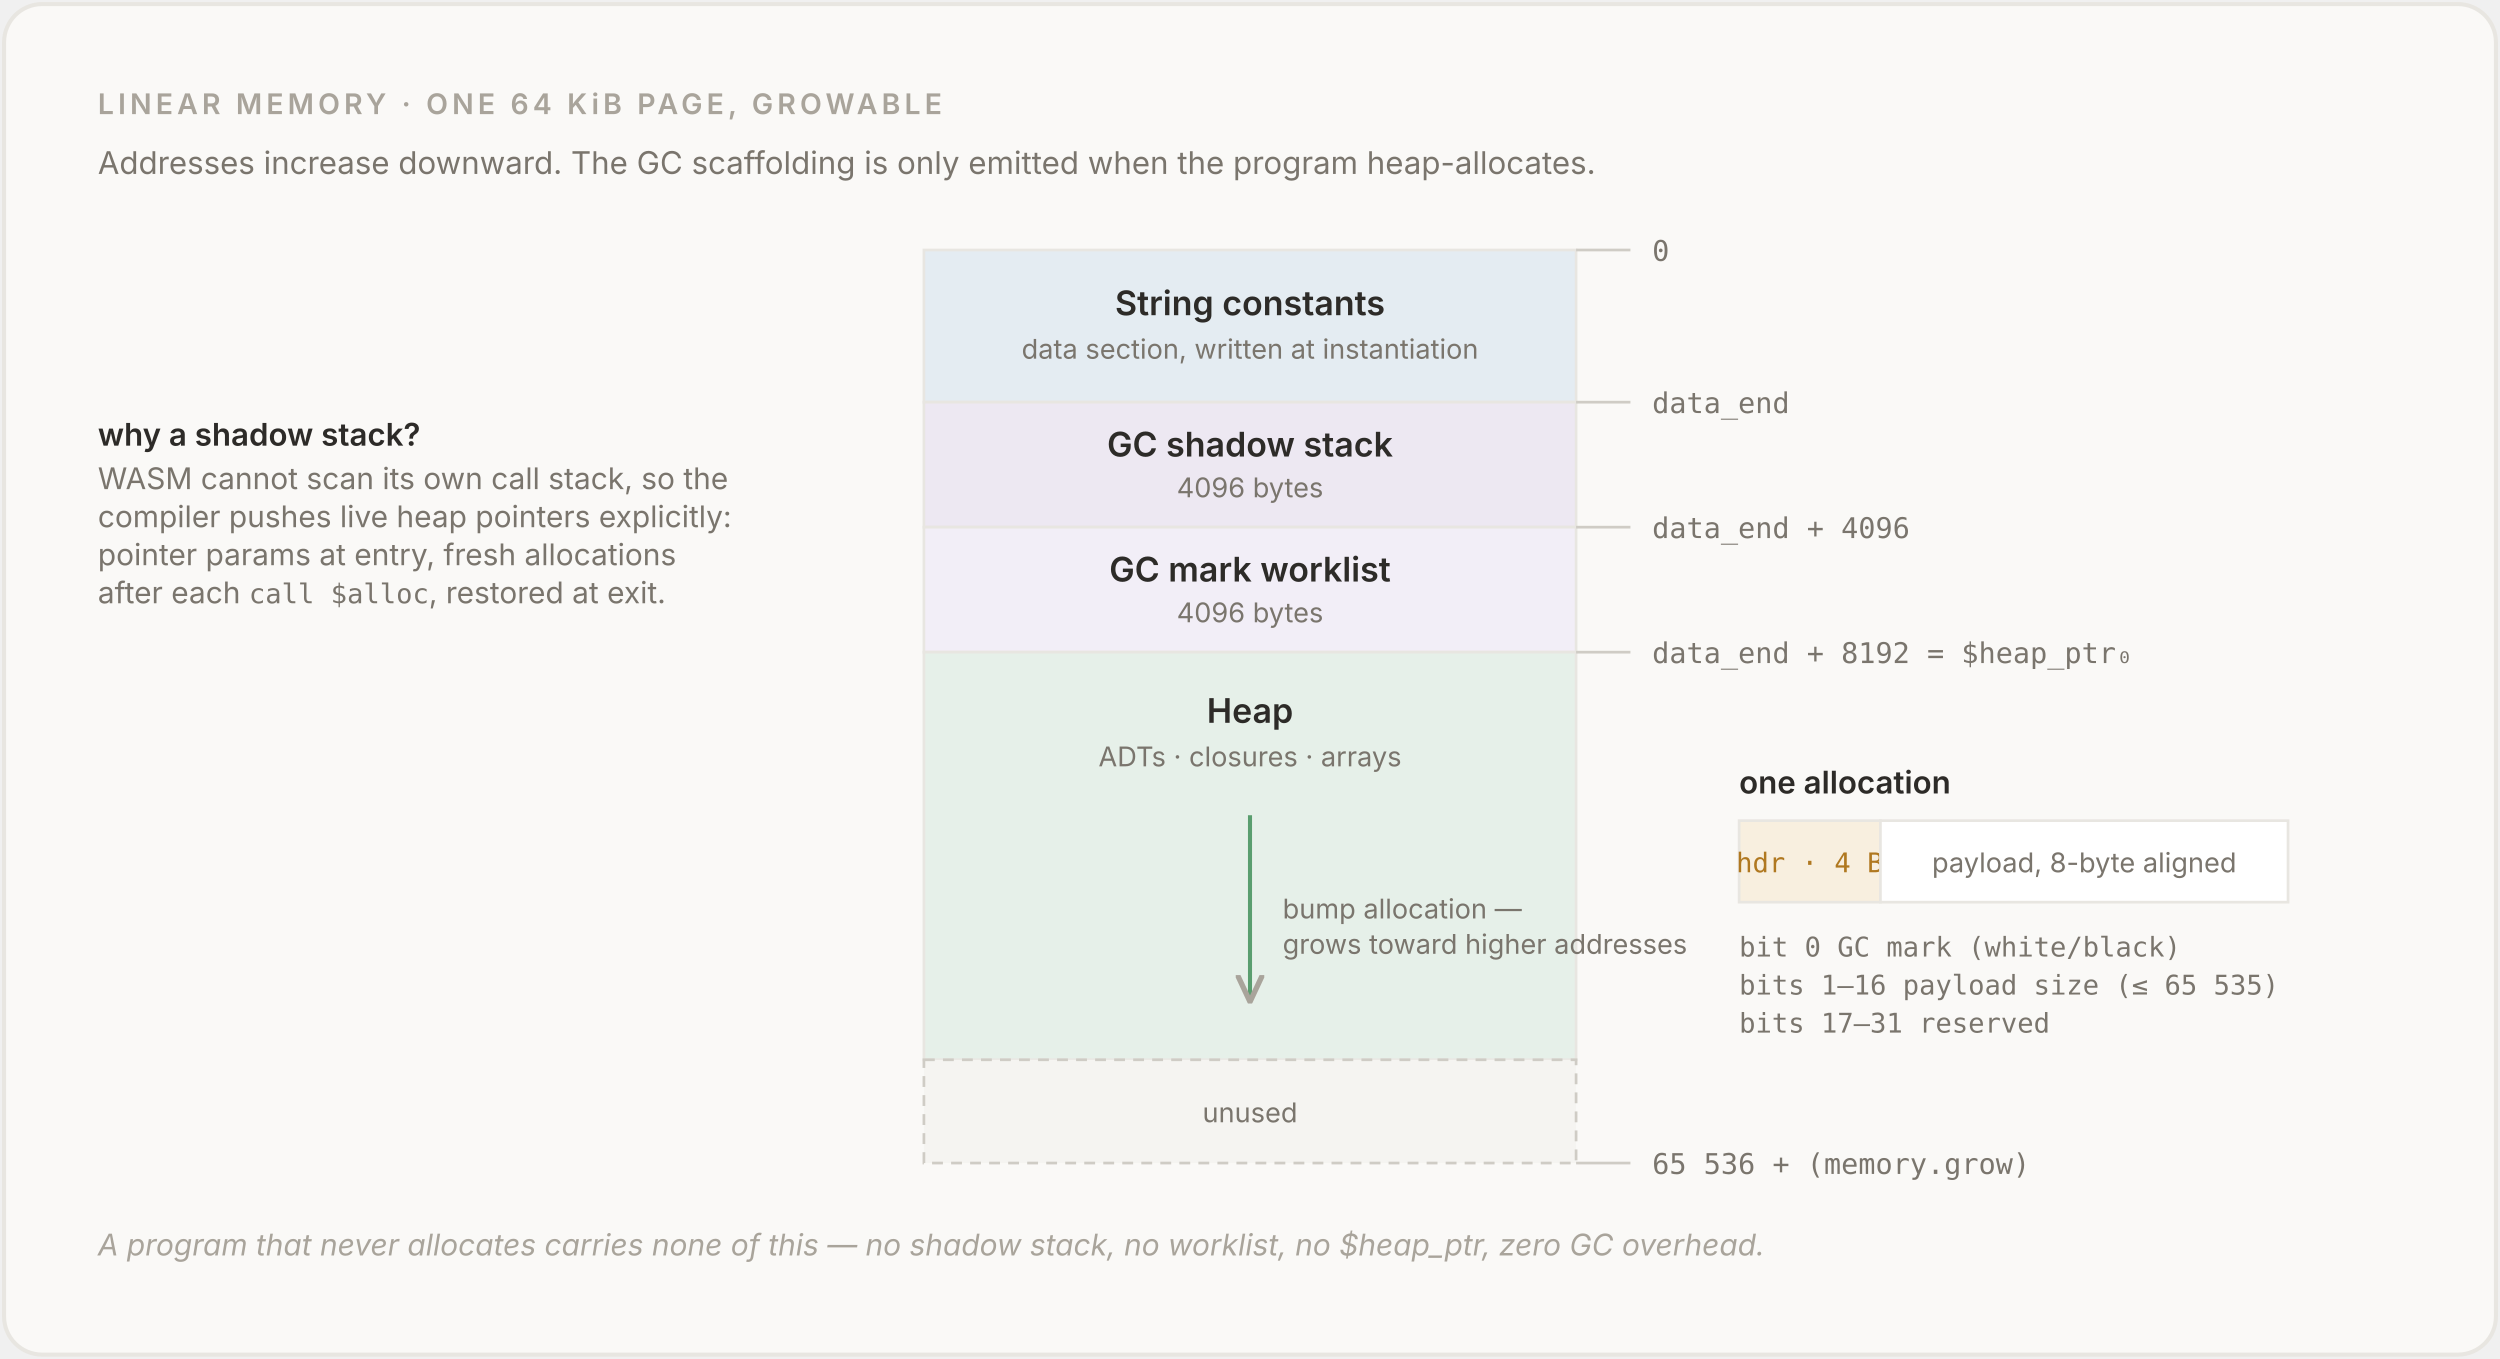
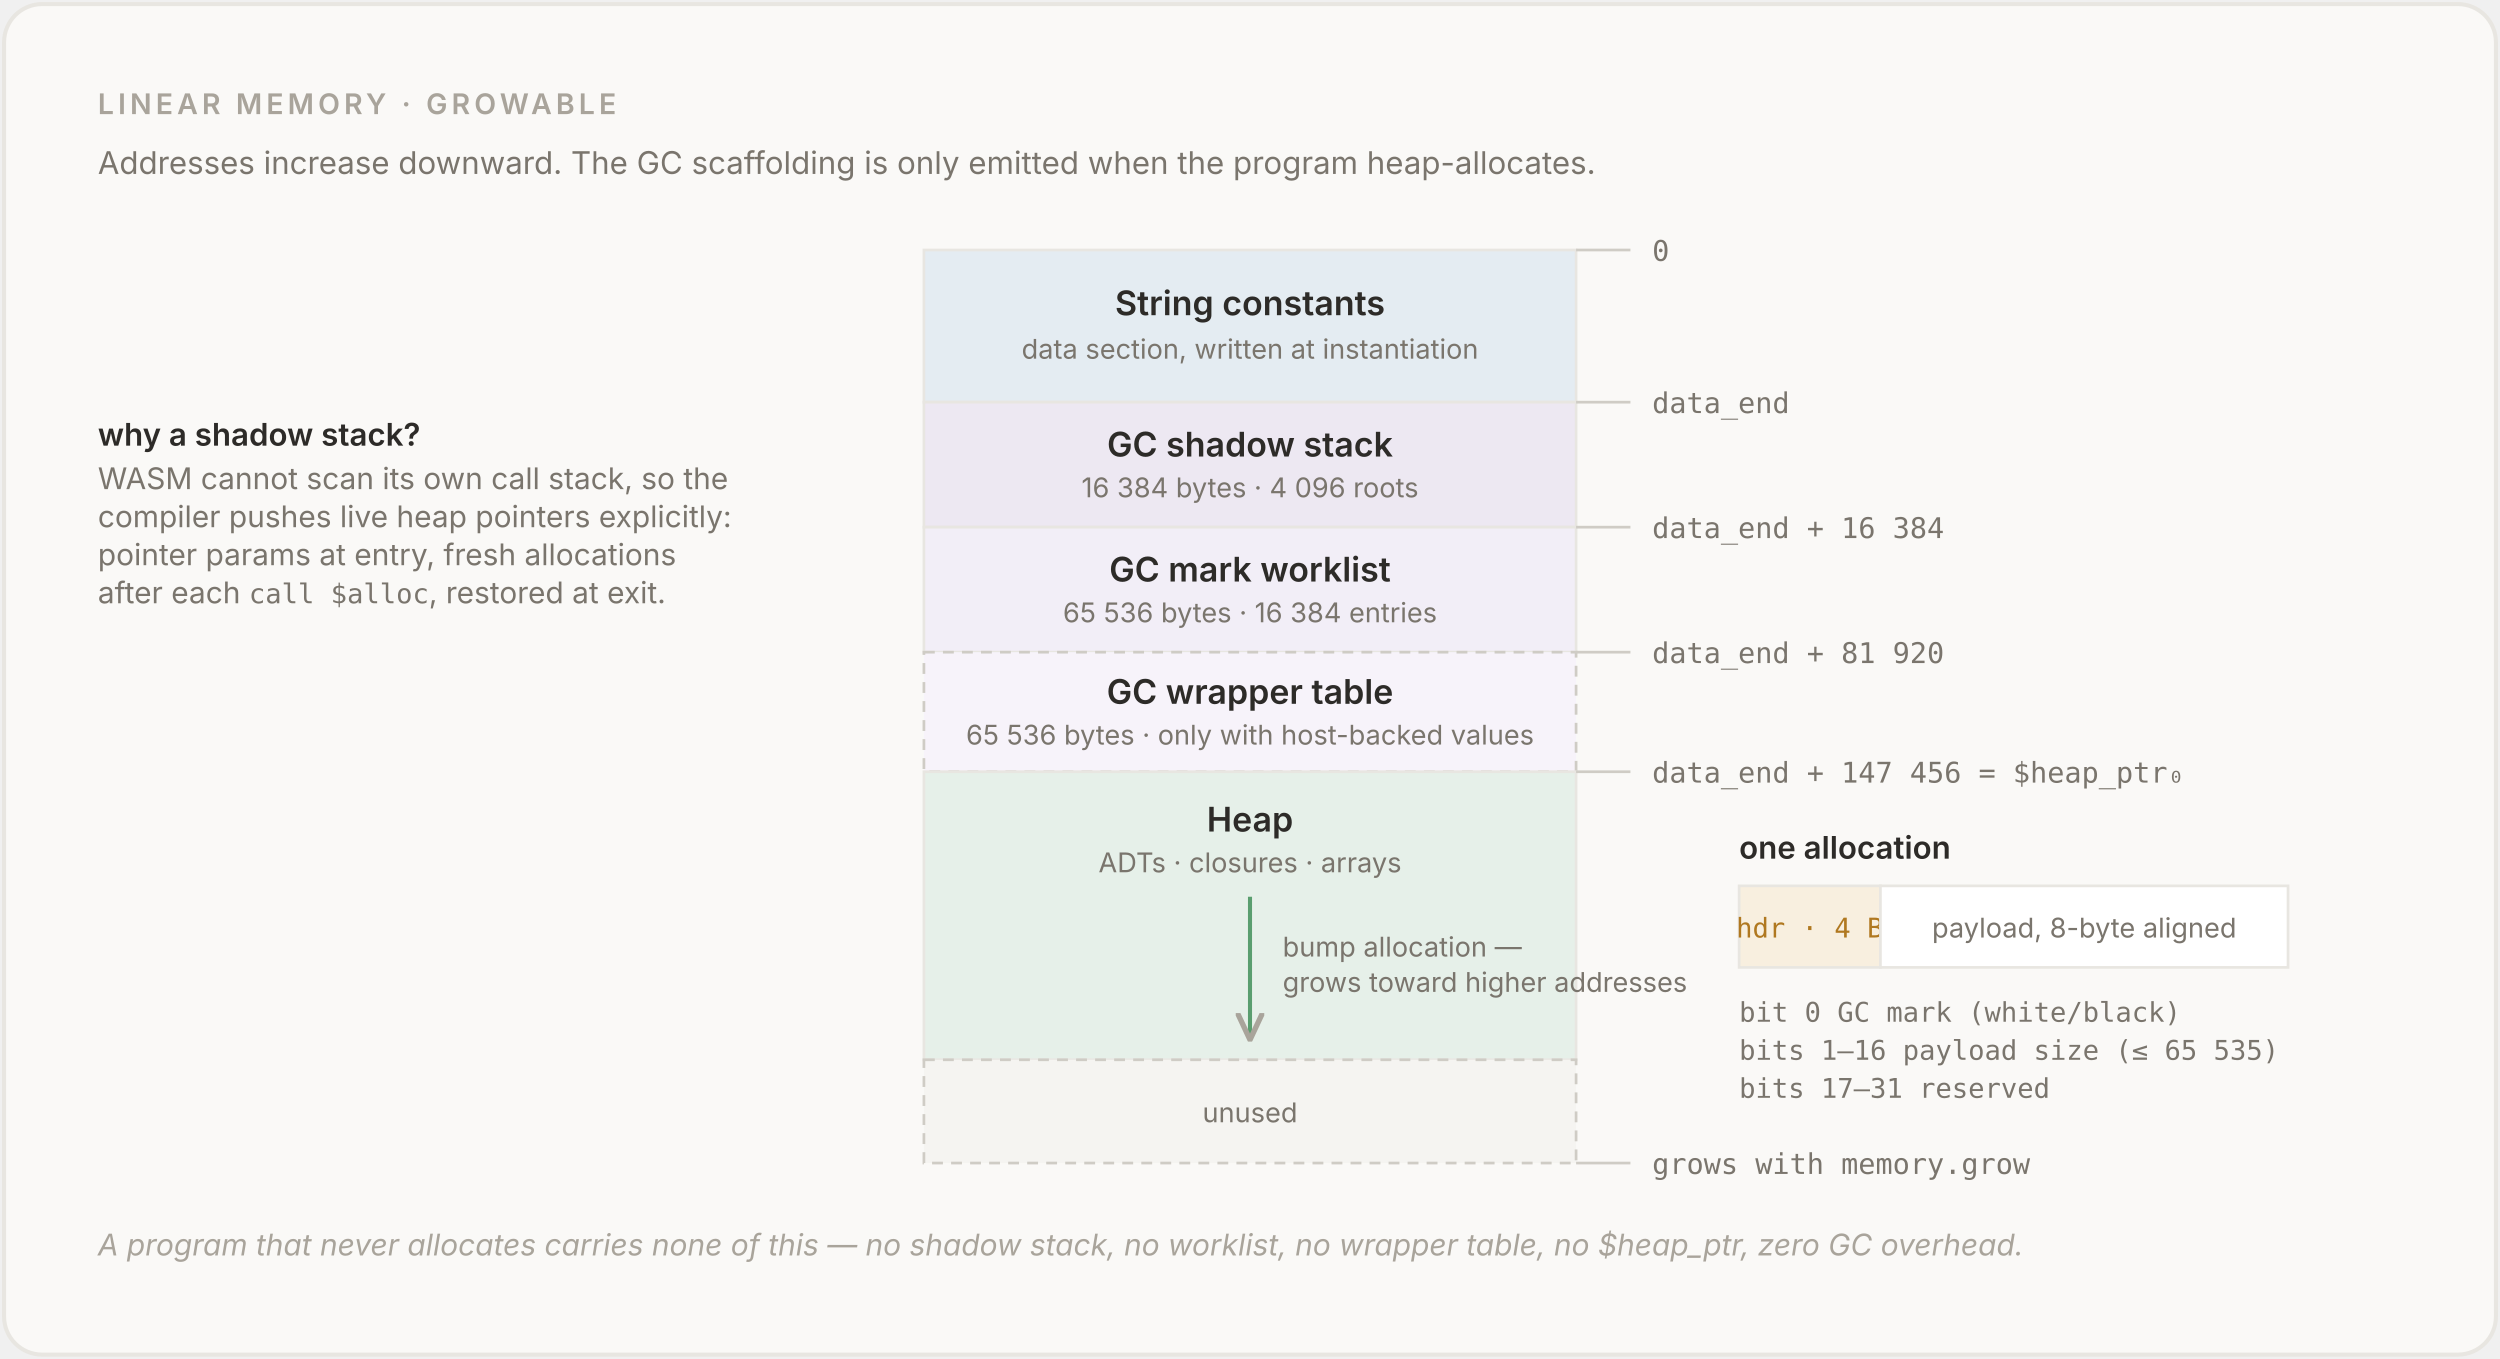
<svg xmlns="http://www.w3.org/2000/svg" width="920" height="500" viewBox="0 0 920 500" role="img" aria-labelledby="title">
  <defs>
    <marker id="arr" viewBox="0 0 8 8" refX="7" refY="4" markerWidth="7" markerHeight="7" orient="auto-start-reverse">
      <path d="M0,0.5 L7.5,4 L0,7.5" fill="none" stroke="#a9a49b" stroke-width="1.5" stroke-linecap="round" stroke-linejoin="round" />
    </marker>
    <style>
      .f  { font-family: -apple-system, BlinkMacSystemFont, 'Segoe UI', system-ui, sans-serif; }
      .m  { font-family: 'SF Mono', Menlo, Monaco, Consolas, monospace; }
      .micro { font-size: 10.5px; font-weight: 600; letter-spacing: 1.5px; fill: #a9a49b; }
      .sub { font-size: 11.5px; fill: #7a756d; }
      .seg { stroke: #e8e6e1; stroke-width: 1; }
      .st { font-size: 12.5px; font-weight: 600; fill: #2d2b28; }
      .ss { font-size: 10px; fill: #7a756d; }
      .off { font-size: 10.5px; fill: #7a756d; }
      .note { font-size: 11px; fill: #7a756d; }
      .noteh { font-size: 11.5px; font-weight: 600; fill: #2d2b28; }
      .tick { stroke: #cfccc5; stroke-width: 1; }
      .footi { font-size: 11px; font-style: italic; fill: #a9a49b; }
    </style>
  </defs>
  <rect x="1.5" y="1.5" width="917" height="497" rx="14" fill="#faf9f7" stroke="#e8e6e1" stroke-width="1.5" />
-   <text class="f micro" x="36" y="42">LINEAR MEMORY · ONE 64 KiB PAGE, GROWABLE</text>
+   <text class="f micro" x="36" y="42">LINEAR MEMORY · GROWABLE</text>
  <text class="f sub" x="36" y="64">Addresses increase downward. The GC scaffolding is only emitted when the program heap-allocates.</text>
  <rect class="seg" x="340" y="92" width="240" height="56" fill="#e4ecf2" />
  <text class="f st" x="460" y="116" text-anchor="middle">String constants</text>
  <text class="f ss" x="460" y="132" text-anchor="middle">data section, written at instantiation</text>
  <rect class="seg" x="340" y="148" width="240" height="46" fill="#ede8f2" />
  <text class="f st" x="460" y="168" text-anchor="middle">GC shadow stack</text>
-   <text class="f ss" x="460" y="183" text-anchor="middle">4096 bytes</text>
+   <text class="f ss" x="460" y="183" text-anchor="middle">16 384 bytes · 4 096 roots</text>
  <rect class="seg" x="340" y="194" width="240" height="46" fill="#f2eef7" />
  <text class="f st" x="460" y="214" text-anchor="middle">GC mark worklist</text>
-   <text class="f ss" x="460" y="229" text-anchor="middle">4096 bytes</text>
-   <rect class="seg" x="340" y="240" width="240" height="150" fill="#e6f0e9" />
-   <text class="f st" x="460" y="266" text-anchor="middle">Heap</text>
-   <text class="f ss" x="460" y="282" text-anchor="middle">ADTs · closures · arrays</text>
-   <line x1="460" y1="300" x2="460" y2="368" stroke="#5a9e6f" stroke-width="1.5" marker-end="url(#arr)" />
-   <text class="f ss" x="472" y="338" fill="#3d7a4d">bump allocation —</text>
-   <text class="f ss" x="472" y="351" fill="#3d7a4d">grows toward higher addresses</text>
+   <text class="f ss" x="460" y="229" text-anchor="middle">65 536 bytes · 16 384 entries</text>
+   <rect x="340" y="240" width="240" height="44" fill="#f7f3fa" stroke="#cfccc5" stroke-width="1" stroke-dasharray="4 3" />
+   <text class="f st" x="460" y="259" text-anchor="middle">GC wrapper table</text>
+   <text class="f ss" x="460" y="274" text-anchor="middle">65 536 bytes · only with host-backed values</text>
+   <rect class="seg" x="340" y="284" width="240" height="106" fill="#e6f0e9" />
+   <text class="f st" x="460" y="306" text-anchor="middle">Heap</text>
+   <text class="f ss" x="460" y="321" text-anchor="middle">ADTs · closures · arrays</text>
+   <line x1="460" y1="330" x2="460" y2="382" stroke="#5a9e6f" stroke-width="1.5" marker-end="url(#arr)" />
+   <text class="f ss" x="472" y="352" fill="#3d7a4d">bump allocation —</text>
+   <text class="f ss" x="472" y="365" fill="#3d7a4d">grows toward higher addresses</text>
  <rect x="340" y="390" width="240" height="38" fill="#f5f4f1" stroke="#cfccc5" stroke-width="1" stroke-dasharray="4 3" />
  <text class="f ss" x="460" y="413" text-anchor="middle" fill="#a9a49b">unused</text>
  <line class="tick" x1="580" y1="92" x2="600" y2="92" />
  <text class="m off" x="608" y="96">0</text>
  <line class="tick" x1="580" y1="148" x2="600" y2="148" />
  <text class="m off" x="608" y="152">data_end</text>
  <line class="tick" x1="580" y1="194" x2="600" y2="194" />
-   <text class="m off" x="608" y="198">data_end + 4096</text>
+   <text class="m off" x="608" y="198">data_end + 16 384</text>
  <line class="tick" x1="580" y1="240" x2="600" y2="240" />
-   <text class="m off" x="608" y="244">data_end + 8192 = $heap_ptr₀</text>
+   <text class="m off" x="608" y="244">data_end + 81 920</text>
+   <line class="tick" x1="580" y1="284" x2="600" y2="284" />
+   <text class="m off" x="608" y="288">data_end + 147 456 = $heap_ptr₀</text>
  <line class="tick" x1="580" y1="428" x2="600" y2="428" />
-   <text class="m off" x="608" y="432">65 536 + (memory.grow)</text>
+   <text class="m off" x="608" y="432">grows with memory.grow</text>
  <text class="f noteh" x="36" y="164">why a shadow stack?</text>
  <text class="f note" x="36" y="180">WASM cannot scan its own call stack, so the</text>
  <text class="f note" x="36" y="194">compiler pushes live heap pointers explicitly:</text>
  <text class="f note" x="36" y="208">pointer params at entry, fresh allocations</text>
  <text class="f note" x="36" y="222">after each <tspan class="m" font-size="10px">call $alloc</tspan>, restored at exit.</text>
-   <text class="f noteh" x="640" y="292">one allocation</text>
-   <rect x="640" y="302" width="52" height="30" fill="#f8efdf" stroke="#e8e6e1" />
-   <text class="m" x="666" y="321" text-anchor="middle" font-size="10px" fill="#b07820">hdr · 4 B</text>
-   <rect x="692" y="302" width="150" height="30" fill="#ffffff" stroke="#e8e6e1" />
-   <text class="f ss" x="767" y="321" text-anchor="middle">payload, 8-byte aligned</text>
-   <text class="m" x="640" y="352" font-size="10px" fill="#7a756d">bit 0      GC mark (white/black)</text>
-   <text class="m" x="640" y="366" font-size="10px" fill="#7a756d">bits 1–16  payload size (≤ 65 535)</text>
-   <text class="m" x="640" y="380" font-size="10px" fill="#7a756d">bits 17–31 reserved</text>
-   <text class="f footi" x="36" y="462">A program that never allocates carries none of this — no shadow stack, no worklist, no $heap_ptr, zero GC overhead.</text>
+   <text class="f noteh" x="640" y="316">one allocation</text>
+   <rect x="640" y="326" width="52" height="30" fill="#f8efdf" stroke="#e8e6e1" />
+   <text class="m" x="666" y="345" text-anchor="middle" font-size="10px" fill="#b07820">hdr · 4 B</text>
+   <rect x="692" y="326" width="150" height="30" fill="#ffffff" stroke="#e8e6e1" />
+   <text class="f ss" x="767" y="345" text-anchor="middle">payload, 8-byte aligned</text>
+   <text class="m" x="640" y="376" font-size="10px" fill="#7a756d">bit 0      GC mark (white/black)</text>
+   <text class="m" x="640" y="390" font-size="10px" fill="#7a756d">bits 1–16  payload size (≤ 65 535)</text>
+   <text class="m" x="640" y="404" font-size="10px" fill="#7a756d">bits 17–31 reserved</text>
+   <text class="f footi" x="36" y="462">A program that never allocates carries none of this — no shadow stack, no worklist, no wrapper table, no $heap_ptr, zero GC overhead.</text>
</svg>
